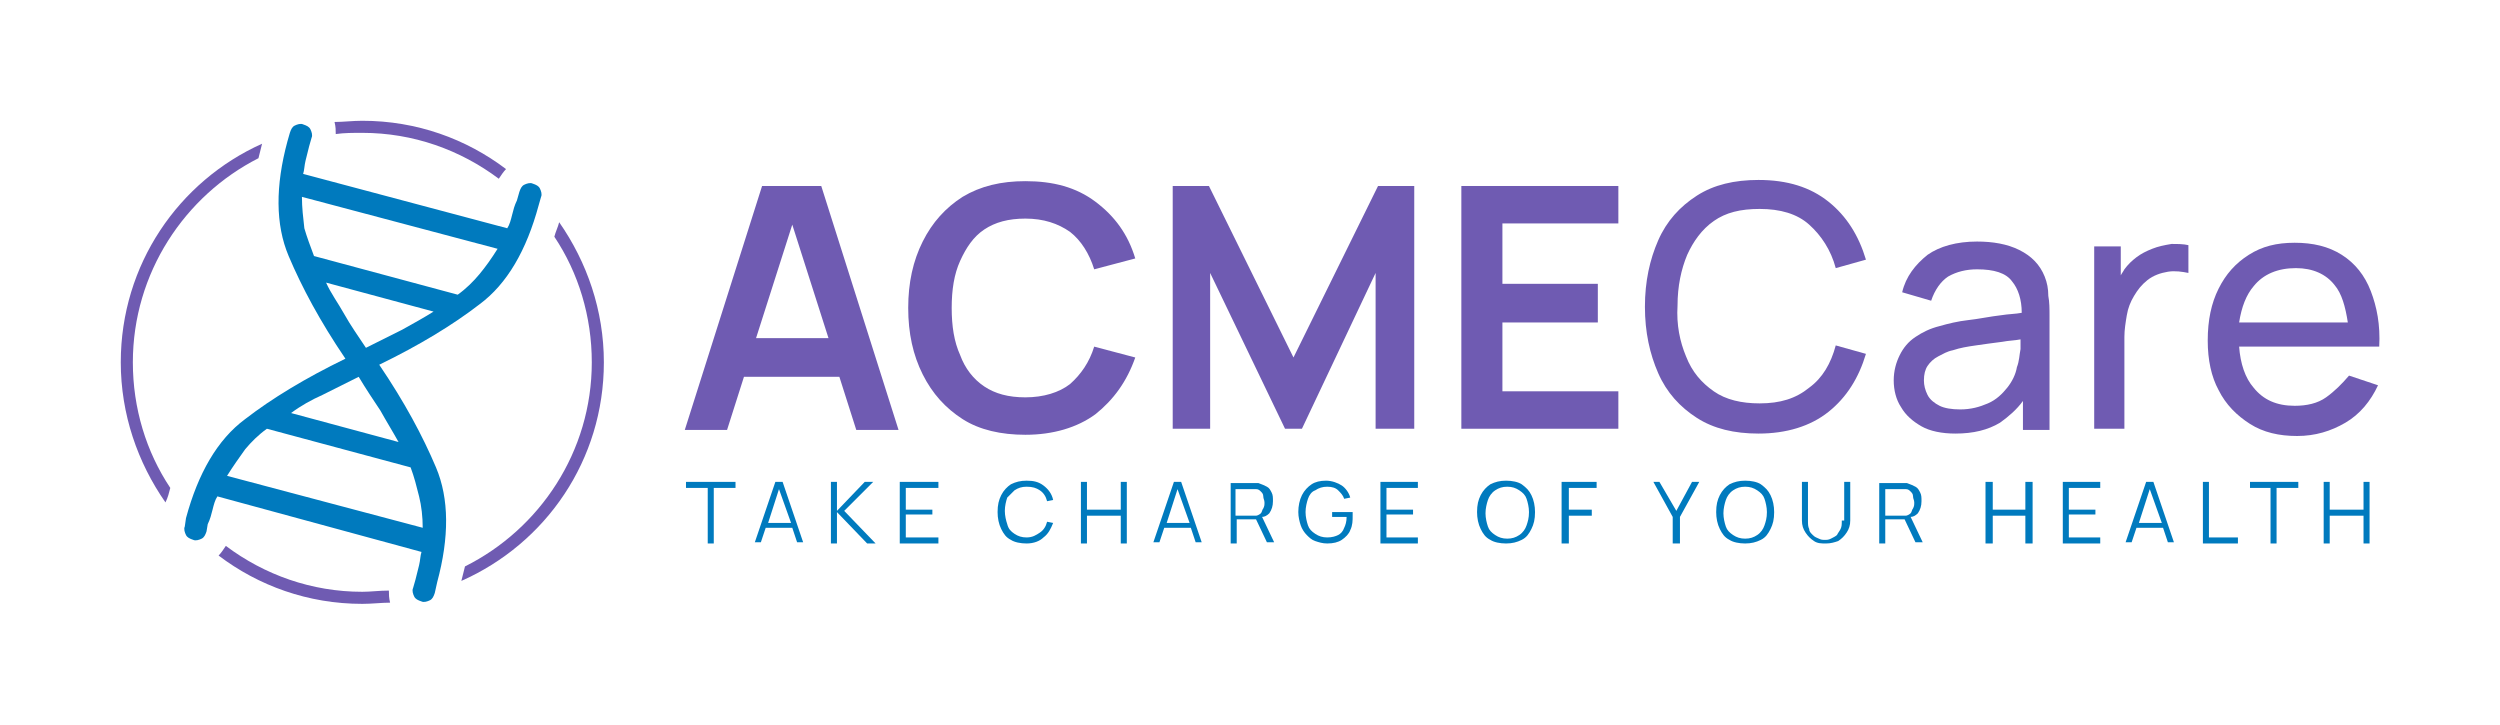
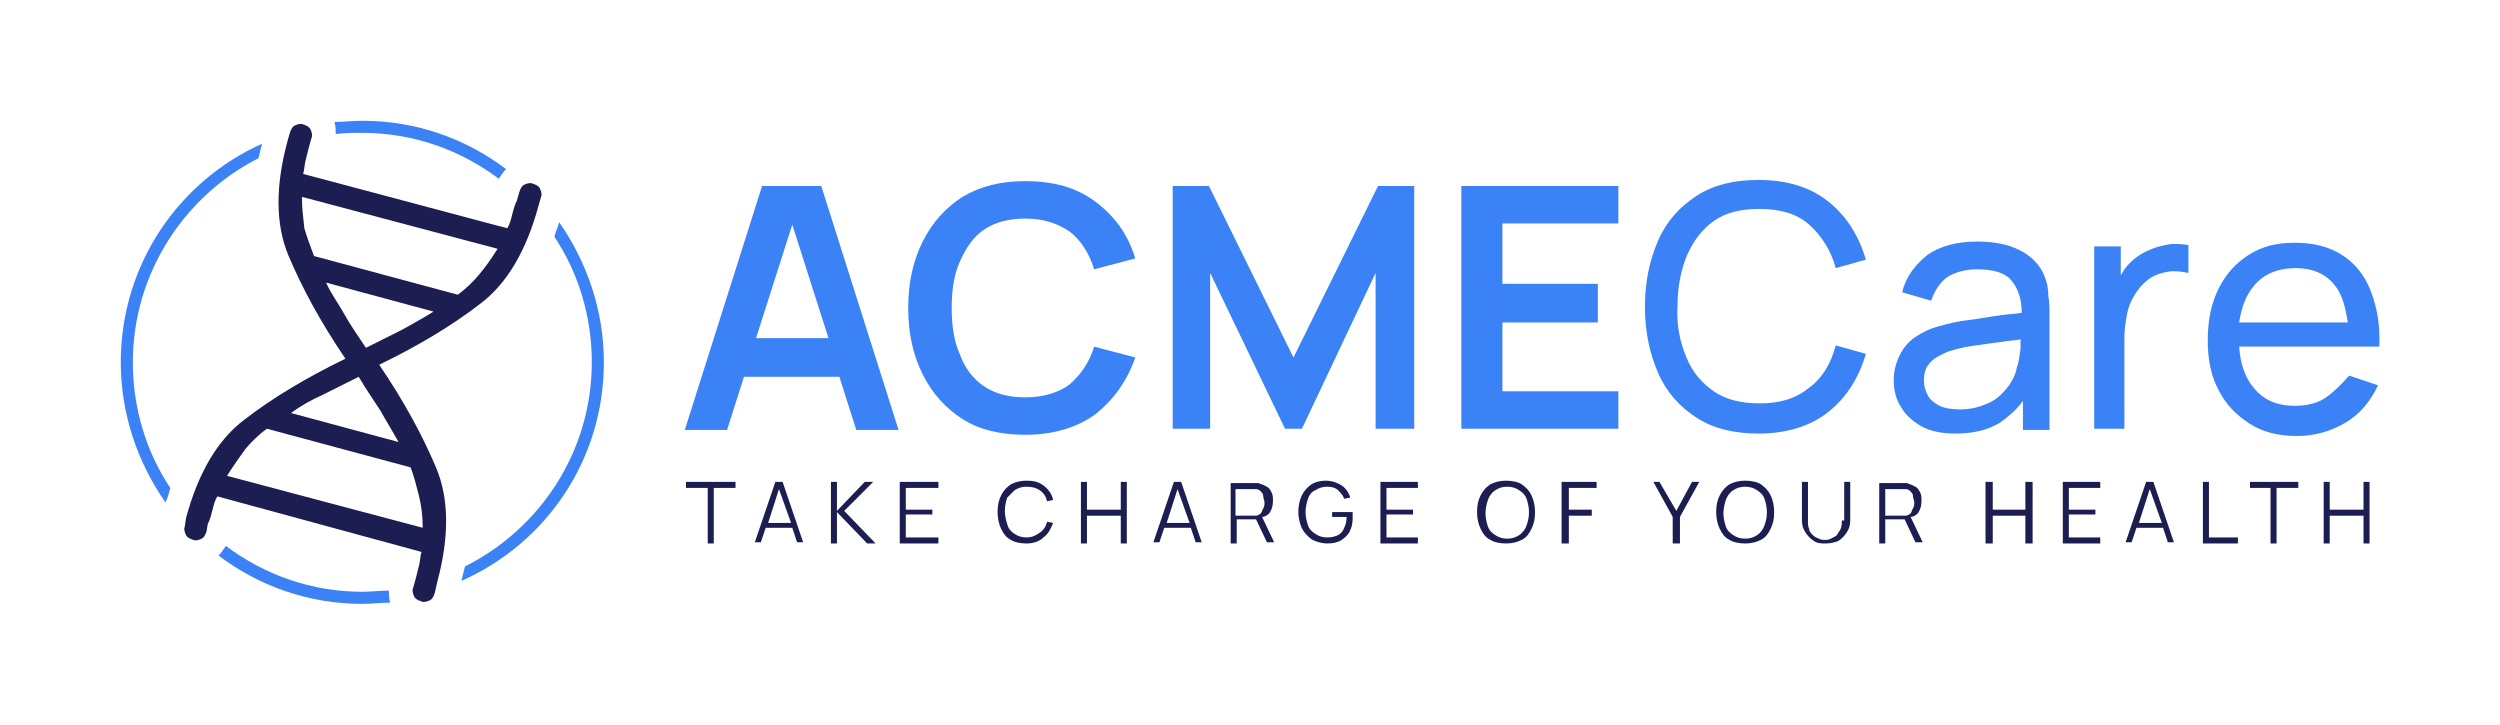
<svg xmlns="http://www.w3.org/2000/svg" version="1.1" id="Layer_1" x="0px" y="0px" viewBox="0 0 207 60" style="enable-background:new 0 0 207 60;" xml:space="preserve">
  <style type="text/css">
- 	.st0{fill:#6F5BB2;}
- 	.st1{fill:#007ABE;}
+ 	.st0{fill:#3B82F6;}
+ 	.st1{fill:#1C1E51;}
</style>
  <g>
    <g>
      <path class="st0" d="M14.1,40.4c-2-3-3.1-6.6-3.1-10.4c0-7.4,4.3-13.8,10.4-16.9c0.1-0.4,0.2-0.8,0.3-1.2C14.8,15,10,21.9,10,30    c0,4.3,1.4,8.3,3.7,11.6C13.9,41.2,14,40.8,14.1,40.4z" />
-       <path class="st0" d="M27.8,11.1c0.7-0.1,1.4-0.1,2.2-0.1c4.2,0,8.1,1.4,11.3,3.8c0.2-0.3,0.4-0.6,0.6-0.8c-3.3-2.5-7.4-4-11.9-4    c-0.8,0-1.6,0.1-2.3,0.1C27.8,10.5,27.8,10.8,27.8,11.1z" />
+       <path class="st0" d="M27.8,11.1C28.5,11,29.2,11,30,11c4.2,0,8.1,1.4,11.3,3.8c0.2-0.3,0.4-0.6,0.6-0.8c-3.3-2.5-7.4-4-11.9-4    c-0.8,0-1.6,0.1-2.3,0.1C27.8,10.5,27.8,10.8,27.8,11.1z" />
      <path class="st0" d="M46.3,18.4c-0.1,0.4-0.3,0.8-0.4,1.2c2,3,3.1,6.6,3.1,10.4c0,7.4-4.3,13.8-10.5,16.9    c-0.1,0.4-0.2,0.8-0.3,1.2C45.2,45,50,38.1,50,30C50,25.7,48.6,21.7,46.3,18.4z" />
-       <path class="st0" d="M32.2,48.9C31.4,48.9,30.7,49,30,49c-4.2,0-8.1-1.4-11.3-3.8c-0.2,0.3-0.4,0.6-0.6,0.8c3.3,2.5,7.4,4,11.9,4    c0.8,0,1.6-0.1,2.3-0.1C32.2,49.5,32.2,49.2,32.2,48.9z" />
+       <path class="st0" d="M32.2,48.9c-0.8,0-1.5,0.1-2.2,0.1c-4.2,0-8.1-1.4-11.3-3.8c-0.2,0.3-0.4,0.6-0.6,0.8c3.3,2.5,7.4,4,11.9,4    c0.8,0,1.6-0.1,2.3-0.1C32.2,49.5,32.2,49.2,32.2,48.9z" />
    </g>
-     <path class="st1" d="M15.4,42.9c1-3.7,2.6-6.5,4.9-8.2c2.2-1.7,5-3.4,8.3-5c-2.1-3.1-3.6-5.9-4.7-8.5c-1.1-2.6-1.1-5.8-0.1-9.5   l0.2-0.7c0.1-0.3,0.2-0.5,0.4-0.6c0.2-0.1,0.5-0.2,0.7-0.1c0.3,0.1,0.5,0.2,0.6,0.4c0.1,0.2,0.2,0.5,0.1,0.7l-0.2,0.7   c-0.1,0.4-0.2,0.8-0.3,1.2c-0.1,0.4-0.1,0.8-0.2,1.1L42,18.9c0.2-0.3,0.3-0.7,0.4-1.1c0.1-0.4,0.2-0.8,0.4-1.2l0.2-0.7   c0.1-0.3,0.2-0.5,0.4-0.6c0.2-0.1,0.5-0.2,0.7-0.1c0.3,0.1,0.5,0.2,0.6,0.4c0.1,0.2,0.2,0.5,0.1,0.7l-0.2,0.7   c-1,3.7-2.6,6.5-4.9,8.2c-2.2,1.7-5,3.4-8.3,5c2.1,3.1,3.6,5.9,4.7,8.5c1.1,2.6,1.1,5.8,0.1,9.5L36,49.1c-0.1,0.3-0.2,0.5-0.4,0.6   c-0.2,0.1-0.5,0.2-0.7,0.1c-0.3-0.1-0.5-0.2-0.6-0.4c-0.1-0.2-0.2-0.5-0.1-0.7l0.2-0.7c0.1-0.4,0.2-0.8,0.3-1.2s0.1-0.8,0.2-1.1   L18,41.1c-0.2,0.3-0.3,0.7-0.4,1.1c-0.1,0.4-0.2,0.8-0.4,1.2L17.1,44c-0.1,0.3-0.2,0.5-0.4,0.6c-0.2,0.1-0.5,0.2-0.7,0.1   c-0.3-0.1-0.5-0.2-0.6-0.4c-0.1-0.2-0.2-0.5-0.1-0.7C15.3,43.6,15.4,42.9,15.4,42.9z M26,21.2l11.9,3.2c0.7-0.5,1.3-1.1,1.8-1.7   c0.5-0.6,1-1.3,1.5-2.1L25,16.3c0,0.9,0.1,1.7,0.2,2.6C25.4,19.6,25.7,20.4,26,21.2z M30.3,28.8c1-0.5,2-1,3-1.5   c0.9-0.5,1.8-1,2.6-1.5L27,23.4c0.4,0.9,1,1.7,1.5,2.6C29,26.9,29.7,27.9,30.3,28.8z M24.1,34.2l8.9,2.4c-0.5-0.9-1-1.7-1.5-2.6   c-0.6-0.9-1.2-1.8-1.8-2.8c-1,0.5-2,1-3,1.5C25.8,33.1,24.9,33.6,24.1,34.2z M18.8,39.4L35,43.7c0-0.9-0.1-1.8-0.3-2.6   c-0.2-0.8-0.4-1.6-0.7-2.4l-11.9-3.2c-0.7,0.5-1.3,1.1-1.8,1.7C19.8,37.9,19.3,38.6,18.8,39.4z" />
+     <path class="st1" d="M15.4,42.9c1-3.7,2.6-6.5,4.9-8.2c2.2-1.7,5-3.4,8.3-5c-2.1-3.1-3.6-5.9-4.7-8.5s-1.1-5.8-0.1-9.5L24,11   c0.1-0.3,0.2-0.5,0.4-0.6c0.2-0.1,0.5-0.2,0.7-0.1c0.3,0.1,0.5,0.2,0.6,0.4s0.2,0.5,0.1,0.7l-0.2,0.7c-0.1,0.4-0.2,0.8-0.3,1.2   c-0.1,0.4-0.1,0.8-0.2,1.1L42,18.9c0.2-0.3,0.3-0.7,0.4-1.1c0.1-0.4,0.2-0.8,0.4-1.2l0.2-0.7c0.1-0.3,0.2-0.5,0.4-0.6   s0.5-0.2,0.7-0.1c0.3,0.1,0.5,0.2,0.6,0.4s0.2,0.5,0.1,0.7L44.6,17c-1,3.7-2.6,6.5-4.9,8.2c-2.2,1.7-5,3.4-8.3,5   c2.1,3.1,3.6,5.9,4.7,8.5c1.1,2.6,1.1,5.8,0.1,9.5L36,49.1c-0.1,0.3-0.2,0.5-0.4,0.6s-0.5,0.2-0.7,0.1c-0.3-0.1-0.5-0.2-0.6-0.4   s-0.2-0.5-0.1-0.7l0.2-0.7c0.1-0.4,0.2-0.8,0.3-1.2s0.1-0.8,0.2-1.1L18,41.1c-0.2,0.3-0.3,0.7-0.4,1.1c-0.1,0.4-0.2,0.8-0.4,1.2   L17.1,44c-0.1,0.3-0.2,0.5-0.4,0.6c-0.2,0.1-0.5,0.2-0.7,0.1c-0.3-0.1-0.5-0.2-0.6-0.4s-0.2-0.5-0.1-0.7   C15.3,43.6,15.4,42.9,15.4,42.9z M26,21.2l11.9,3.2c0.7-0.5,1.3-1.1,1.8-1.7s1-1.3,1.5-2.1L25,16.3c0,0.9,0.1,1.7,0.2,2.6   C25.4,19.6,25.7,20.4,26,21.2z M30.3,28.8c1-0.5,2-1,3-1.5c0.9-0.5,1.8-1,2.6-1.5L27,23.4c0.4,0.9,1,1.7,1.5,2.6   S29.7,27.9,30.3,28.8z M24.1,34.2l8.9,2.4c-0.5-0.9-1-1.7-1.5-2.6c-0.6-0.9-1.2-1.8-1.8-2.8c-1,0.5-2,1-3,1.5   C25.8,33.1,24.9,33.6,24.1,34.2z M18.8,39.4L35,43.7c0-0.9-0.1-1.8-0.3-2.6s-0.4-1.6-0.7-2.4l-11.9-3.2c-0.7,0.5-1.3,1.1-1.8,1.7   C19.8,37.9,19.3,38.6,18.8,39.4z" />
    <g>
      <g>
-         <path class="st0" d="M63.1,15.4l-6.4,20.2h3.5l1.4-4.4h7.9l1.4,4.4h3.5l-6.4-20.2H63.1z M62.6,28l3-9.4l3,9.4H62.6z" />
-         <path class="st0" d="M81.5,19c0.9-0.6,2-0.9,3.4-0.9c1.5,0,2.7,0.4,3.7,1.1c0.9,0.7,1.6,1.8,2,3.1l3.4-0.9     c-0.6-2-1.7-3.5-3.3-4.7s-3.5-1.7-5.8-1.7c-2,0-3.7,0.4-5.2,1.3c-1.4,0.9-2.5,2.1-3.3,3.7s-1.2,3.4-1.2,5.5     c0,2.1,0.4,3.9,1.2,5.5s1.9,2.8,3.3,3.7c1.4,0.9,3.2,1.3,5.2,1.3c2.3,0,4.3-0.6,5.8-1.7c1.5-1.2,2.6-2.7,3.3-4.7l-3.4-0.9     c-0.4,1.3-1.1,2.3-2,3.1c-0.9,0.7-2.2,1.1-3.7,1.1c-1.4,0-2.5-0.3-3.4-0.9c-0.9-0.6-1.6-1.5-2-2.6c-0.5-1.1-0.7-2.4-0.7-3.9     c0-1.5,0.2-2.8,0.7-3.9C80,20.5,80.6,19.6,81.5,19z" />
+         <path class="st0" d="M63.1,15.4l-6.4,20.2h3.5l1.4-4.4h7.9l1.4,4.4h3.5L68,15.4C68,15.4,63.1,15.4,63.1,15.4z M62.6,28l3-9.4     l3,9.4H62.6z" />
+         <path class="st0" d="M81.5,19c0.9-0.6,2-0.9,3.4-0.9c1.5,0,2.7,0.4,3.7,1.1c0.9,0.7,1.6,1.8,2,3.1l3.4-0.9     c-0.6-2-1.7-3.5-3.3-4.7S87.2,15,84.9,15c-2,0-3.7,0.4-5.2,1.3c-1.4,0.9-2.5,2.1-3.3,3.7s-1.2,3.4-1.2,5.5s0.4,3.9,1.2,5.5     s1.9,2.8,3.3,3.7c1.4,0.9,3.2,1.3,5.2,1.3c2.3,0,4.3-0.6,5.8-1.7c1.5-1.2,2.6-2.7,3.3-4.7l-3.4-0.9c-0.4,1.3-1.1,2.3-2,3.1     c-0.9,0.7-2.2,1.1-3.7,1.1c-1.4,0-2.5-0.3-3.4-0.9s-1.6-1.5-2-2.6c-0.5-1.1-0.7-2.4-0.7-3.9s0.2-2.8,0.7-3.9     C80,20.5,80.6,19.6,81.5,19z" />
        <polygon class="st0" points="107.1,29.6 100.1,15.4 97.1,15.4 97.1,35.5 100.2,35.5 100.2,22.6 106.4,35.5 107.8,35.5      113.9,22.6 113.9,35.5 117.1,35.5 117.1,15.4 114.1,15.4    " />
        <polygon class="st0" points="121,35.5 134,35.5 134,32.4 124.4,32.4 124.4,26.7 132.3,26.7 132.3,23.5 124.4,23.5 124.4,18.5      134,18.5 134,15.4 121,15.4    " />
-         <path class="st0" d="M141.9,18.3c1-0.7,2.2-1,3.8-1c1.7,0,3.1,0.4,4.1,1.3s1.8,2.1,2.2,3.6l2.5-0.7c-0.6-2-1.6-3.6-3.1-4.8     c-1.5-1.2-3.4-1.8-5.8-1.8c-2,0-3.7,0.4-5.1,1.3c-1.4,0.9-2.5,2.1-3.2,3.7c-0.7,1.6-1.1,3.4-1.1,5.5c0,2.1,0.4,3.9,1.1,5.5     c0.7,1.6,1.8,2.8,3.2,3.7c1.4,0.9,3.1,1.3,5.1,1.3c2.3,0,4.3-0.6,5.8-1.8c1.5-1.2,2.5-2.8,3.1-4.8l-2.5-0.7     c-0.4,1.5-1.1,2.7-2.2,3.5c-1.1,0.9-2.4,1.3-4.1,1.3c-1.5,0-2.8-0.3-3.8-1c-1-0.7-1.8-1.6-2.3-2.9c-0.5-1.2-0.8-2.6-0.7-4.2     c0-1.6,0.3-3,0.8-4.2C140.2,20,140.9,19,141.9,18.3z" />
-         <path class="st0" d="M169.3,22.9c-0.4-1-1.1-1.7-2.1-2.2c-1-0.5-2.2-0.7-3.5-0.7c-1.7,0-3.1,0.4-4.1,1.1c-1,0.8-1.8,1.8-2.1,3.1     l2.4,0.7c0.3-0.9,0.8-1.6,1.4-2c0.7-0.4,1.5-0.6,2.4-0.6c1.4,0,2.4,0.3,2.9,1c0.5,0.6,0.8,1.5,0.8,2.6c-0.5,0.1-1.1,0.1-1.7,0.2     c-0.9,0.1-1.8,0.3-2.7,0.4c-0.9,0.1-1.7,0.3-2.4,0.5c-0.8,0.2-1.4,0.5-2,0.9c-0.6,0.4-1,0.9-1.3,1.5c-0.3,0.6-0.5,1.3-0.5,2.1     c0,0.8,0.2,1.6,0.6,2.2c0.4,0.7,1,1.2,1.7,1.6s1.7,0.6,2.8,0.6c1.5,0,2.7-0.3,3.7-0.9c0.7-0.5,1.4-1.1,1.9-1.8v2.4h2.2v-9.4     c0-0.6,0-1.2-0.1-1.7C169.6,23.9,169.5,23.4,169.3,22.9z M167,30.4c-0.1,0.6-0.4,1.2-0.8,1.7s-0.9,1-1.6,1.3     c-0.7,0.3-1.4,0.5-2.3,0.5c-0.7,0-1.3-0.1-1.7-0.3s-0.8-0.5-1-0.9c-0.2-0.4-0.3-0.8-0.3-1.2c0-0.5,0.1-0.9,0.3-1.2     c0.2-0.3,0.5-0.6,0.9-0.8c0.4-0.2,0.7-0.4,1.2-0.5c0.6-0.2,1.2-0.3,1.9-0.4s1.4-0.2,2.2-0.3c0.5-0.1,1-0.1,1.5-0.2     c0,0.2,0,0.5,0,0.8C167.2,29.4,167.2,29.9,167,30.4z" />
-         <path class="st0" d="M178.2,20.6c-0.5,0.2-0.9,0.4-1.3,0.7c-0.4,0.3-0.7,0.6-1,1c-0.1,0.2-0.2,0.3-0.3,0.5v-2.4h-2.2v15.1h2.5     v-7.6c0-0.6,0.1-1.2,0.2-1.8c0.1-0.6,0.3-1.1,0.6-1.6c0.3-0.5,0.6-0.9,1.1-1.3c0.5-0.4,1.1-0.6,1.7-0.7c0.6-0.1,1.2,0,1.7,0.1     v-2.3c-0.4-0.1-0.9-0.1-1.4-0.1C179.2,20.3,178.7,20.4,178.2,20.6z" />
-         <path class="st0" d="M192.6,32.9c-0.7,0.5-1.6,0.7-2.6,0.7c-1.5,0-2.6-0.5-3.4-1.5c-0.7-0.8-1.1-2-1.2-3.4h9.1h1.2h1.3     c0.1-1.8-0.2-3.3-0.7-4.6c-0.5-1.3-1.3-2.3-2.4-3c-1.1-0.7-2.4-1-3.9-1c-1.5,0-2.7,0.3-3.8,1c-1.1,0.7-1.9,1.6-2.5,2.8     c-0.6,1.2-0.9,2.6-0.9,4.3c0,1.6,0.3,3,0.9,4.1c0.6,1.2,1.5,2.1,2.6,2.8c1.1,0.7,2.4,1,3.9,1c1.5,0,2.8-0.4,4-1.1     c1.2-0.7,2.1-1.8,2.7-3.1l-2.4-0.8C193.9,31.8,193.3,32.4,192.6,32.9z M186.6,23.7c0.8-1,2-1.5,3.5-1.5c1.4,0,2.5,0.5,3.2,1.4     c0.6,0.7,0.9,1.8,1.1,3.1h-9C185.6,25.4,186,24.4,186.6,23.7z" />
+         <path class="st0" d="M141.9,18.3c1-0.7,2.2-1,3.8-1c1.7,0,3.1,0.4,4.1,1.3s1.8,2.1,2.2,3.6l2.5-0.7c-0.6-2-1.6-3.6-3.1-4.8     s-3.4-1.8-5.8-1.8c-2,0-3.7,0.4-5.1,1.3c-1.4,0.9-2.5,2.1-3.2,3.7s-1.1,3.4-1.1,5.5s0.4,3.9,1.1,5.5c0.7,1.6,1.8,2.8,3.2,3.7     s3.1,1.3,5.1,1.3c2.3,0,4.3-0.6,5.8-1.8s2.5-2.8,3.1-4.8l-2.5-0.7c-0.4,1.5-1.1,2.7-2.2,3.5c-1.1,0.9-2.4,1.3-4.1,1.3     c-1.5,0-2.8-0.3-3.8-1s-1.8-1.6-2.3-2.9c-0.5-1.2-0.8-2.6-0.7-4.2c0-1.6,0.3-3,0.8-4.2C140.2,20,140.9,19,141.9,18.3z" />
+         <path class="st0" d="M169.3,22.9c-0.4-1-1.1-1.7-2.1-2.2S165,20,163.7,20c-1.7,0-3.1,0.4-4.1,1.1c-1,0.8-1.8,1.8-2.1,3.1l2.4,0.7     c0.3-0.9,0.8-1.6,1.4-2c0.7-0.4,1.5-0.6,2.4-0.6c1.4,0,2.4,0.3,2.9,1c0.5,0.6,0.8,1.5,0.8,2.6c-0.5,0.1-1.1,0.1-1.7,0.2     c-0.9,0.1-1.8,0.3-2.7,0.4s-1.7,0.3-2.4,0.5c-0.8,0.2-1.4,0.5-2,0.9s-1,0.9-1.3,1.5s-0.5,1.3-0.5,2.1c0,0.8,0.2,1.6,0.6,2.2     c0.4,0.7,1,1.2,1.7,1.6s1.7,0.6,2.8,0.6c1.5,0,2.7-0.3,3.7-0.9c0.7-0.5,1.4-1.1,1.9-1.8v2.4h2.2v-9.4c0-0.6,0-1.2-0.1-1.7     C169.6,23.9,169.5,23.4,169.3,22.9z M167,30.4c-0.1,0.6-0.4,1.2-0.8,1.7c-0.4,0.5-0.9,1-1.6,1.3c-0.7,0.3-1.4,0.5-2.3,0.5     c-0.7,0-1.3-0.1-1.7-0.3s-0.8-0.5-1-0.9s-0.3-0.8-0.3-1.2c0-0.5,0.1-0.9,0.3-1.2c0.2-0.3,0.5-0.6,0.9-0.8     c0.4-0.2,0.7-0.4,1.2-0.5c0.6-0.2,1.2-0.3,1.9-0.4s1.4-0.2,2.2-0.3c0.5-0.1,1-0.1,1.5-0.2c0,0.2,0,0.5,0,0.8     C167.2,29.4,167.2,29.9,167,30.4z" />
+         <path class="st0" d="M178.2,20.6c-0.5,0.2-0.9,0.4-1.3,0.7c-0.4,0.3-0.7,0.6-1,1c-0.1,0.2-0.2,0.3-0.3,0.5v-2.4h-2.2v15.1h2.5     v-7.6c0-0.6,0.1-1.2,0.2-1.8c0.1-0.6,0.3-1.1,0.6-1.6s0.6-0.9,1.1-1.3s1.1-0.6,1.7-0.7c0.6-0.1,1.2,0,1.7,0.1v-2.3     c-0.4-0.1-0.9-0.1-1.4-0.1C179.2,20.3,178.7,20.4,178.2,20.6z" />
+         <path class="st0" d="M192.6,32.9c-0.7,0.5-1.6,0.7-2.6,0.7c-1.5,0-2.6-0.5-3.4-1.5c-0.7-0.8-1.1-2-1.2-3.4h9.1h1.2h1.3     c0.1-1.8-0.2-3.3-0.7-4.6c-0.5-1.3-1.3-2.3-2.4-3c-1.1-0.7-2.4-1-3.9-1s-2.7,0.3-3.8,1s-1.9,1.6-2.5,2.8     c-0.6,1.2-0.9,2.6-0.9,4.3c0,1.6,0.3,3,0.9,4.1c0.6,1.2,1.5,2.1,2.6,2.8s2.4,1,3.9,1s2.8-0.4,4-1.1c1.2-0.7,2.1-1.8,2.7-3.1     l-2.4-0.8C193.9,31.8,193.3,32.4,192.6,32.9z M186.6,23.7c0.8-1,2-1.5,3.5-1.5c1.4,0,2.5,0.5,3.2,1.4c0.6,0.7,0.9,1.8,1.1,3.1h-9     C185.6,25.4,186,24.4,186.6,23.7z" />
      </g>
    </g>
    <g>
      <polygon class="st1" points="56.8,40.4 58.6,40.4 58.6,45 59.1,45 59.1,40.4 60.9,40.4 60.9,39.9 56.8,39.9   " />
      <path class="st1" d="M64.2,39.9l-1.7,5H63l0.4-1.2h2.2l0.4,1.2h0.5l-1.7-5H64.2z M63.6,43.3l0.9-2.8l1,2.8H63.6z" />
      <polygon class="st1" points="72.3,39.9 71.6,39.9 69.3,42.3 69.3,39.9 68.8,39.9 68.8,45 69.3,45 69.3,42.4 71.8,45 72.5,45     69.9,42.3   " />
      <polygon class="st1" points="74.5,45 77.7,45 77.7,44.5 75,44.5 75,42.6 77.2,42.6 77.2,42.2 75,42.2 75,40.4 77.7,40.4     77.7,39.9 74.5,39.9   " />
-       <path class="st1" d="M84,40.6c0.3-0.2,0.6-0.3,1-0.3c0.5,0,0.8,0.1,1.1,0.3s0.5,0.5,0.6,0.9l0.5-0.1c-0.1-0.5-0.4-0.9-0.8-1.2    c-0.4-0.3-0.8-0.4-1.4-0.4c-0.5,0-0.9,0.1-1.3,0.3c-0.3,0.2-0.6,0.5-0.8,0.9s-0.3,0.8-0.3,1.4c0,0.5,0.1,1,0.3,1.4    c0.2,0.4,0.4,0.7,0.8,0.9c0.3,0.2,0.8,0.3,1.3,0.3c0.6,0,1.1-0.2,1.4-0.5c0.4-0.3,0.6-0.7,0.8-1.2l-0.5-0.1    c-0.1,0.4-0.3,0.7-0.6,0.9s-0.6,0.4-1.1,0.4c-0.4,0-0.7-0.1-1-0.3c-0.3-0.2-0.5-0.4-0.6-0.8c-0.1-0.3-0.2-0.7-0.2-1.1    c0-0.4,0.1-0.8,0.2-1.1C83.6,41,83.8,40.8,84,40.6z" />
+       <path class="st1" d="M84,40.6c0.3-0.2,0.6-0.3,1-0.3c0.5,0,0.8,0.1,1.1,0.3s0.5,0.5,0.6,0.9l0.5-0.1c-0.1-0.5-0.4-0.9-0.8-1.2    s-0.8-0.4-1.4-0.4c-0.5,0-0.9,0.1-1.3,0.3c-0.3,0.2-0.6,0.5-0.8,0.9s-0.3,0.8-0.3,1.4c0,0.5,0.1,1,0.3,1.4    c0.2,0.4,0.4,0.7,0.8,0.9C84,44.9,84.5,45,85,45c0.6,0,1.1-0.2,1.4-0.5c0.4-0.3,0.6-0.7,0.8-1.2l-0.5-0.1    c-0.1,0.4-0.3,0.7-0.6,0.9s-0.6,0.4-1.1,0.4c-0.4,0-0.7-0.1-1-0.3s-0.5-0.4-0.6-0.8c-0.1-0.3-0.2-0.7-0.2-1.1    c0-0.4,0.1-0.8,0.2-1.1C83.6,41,83.8,40.8,84,40.6z" />
      <polygon class="st1" points="92.8,42.2 90,42.2 90,39.9 89.5,39.9 89.5,45 90,45 90,42.7 92.8,42.7 92.8,45 93.3,45 93.3,39.9     92.8,39.9   " />
      <path class="st1" d="M97.2,39.9l-1.7,5H96l0.4-1.2h2.2l0.4,1.2h0.5l-1.7-5H97.2z M96.6,43.3l0.9-2.8l1,2.8H96.6z" />
-       <path class="st1" d="M105.1,42.5c0.2-0.3,0.3-0.6,0.3-1c0-0.3,0-0.5-0.1-0.7c-0.1-0.2-0.2-0.4-0.4-0.5s-0.4-0.2-0.7-0.3    c-0.1,0-0.1,0-0.2,0c-0.1,0-0.1,0-0.2,0h-1.9v5h0.5V43h1.6l0.9,1.9h0.6l-1-2.1C104.7,42.8,104.9,42.7,105.1,42.5z M102.3,42.6    v-2.1h1.4c0,0,0.1,0,0.1,0c0.1,0,0.1,0,0.2,0c0.2,0,0.3,0.1,0.4,0.2c0.1,0.1,0.2,0.2,0.2,0.4s0.1,0.3,0.1,0.5s0,0.3-0.1,0.5    c-0.1,0.1-0.1,0.3-0.2,0.4c-0.1,0.1-0.3,0.2-0.4,0.2c-0.1,0-0.1,0-0.2,0c-0.1,0-0.1,0-0.1,0H102.3z" />
-       <path class="st1" d="M112,42.4h-1.7v0.4h1.2c0,0.4-0.1,0.7-0.2,0.9c-0.1,0.3-0.3,0.5-0.5,0.6c-0.2,0.1-0.5,0.2-0.9,0.2    c-0.4,0-0.7-0.1-1-0.3s-0.5-0.4-0.6-0.7s-0.2-0.7-0.2-1.1c0-0.4,0.1-0.8,0.2-1.1c0.1-0.3,0.3-0.6,0.6-0.7c0.3-0.2,0.6-0.3,1-0.3    c0.4,0,0.7,0.1,0.9,0.3s0.4,0.4,0.5,0.7l0.5-0.1c-0.1-0.4-0.4-0.8-0.7-1c-0.3-0.2-0.8-0.4-1.3-0.4c-0.5,0-0.9,0.1-1.2,0.3    c-0.3,0.2-0.6,0.5-0.8,0.9c-0.2,0.4-0.3,0.9-0.3,1.4c0,0.4,0.1,0.8,0.2,1.1c0.1,0.3,0.3,0.6,0.5,0.8c0.2,0.2,0.4,0.4,0.7,0.5    c0.3,0.1,0.6,0.2,1,0.2c0.5,0,0.9-0.1,1.2-0.3c0.3-0.2,0.6-0.5,0.7-0.8c0.2-0.4,0.2-0.8,0.2-1.2c0,0,0-0.1,0-0.1    C112,42.5,112,42.4,112,42.4z" />
+       <path class="st1" d="M105.1,42.5c0.2-0.3,0.3-0.6,0.3-1c0-0.3,0-0.5-0.1-0.7s-0.2-0.4-0.4-0.5s-0.4-0.2-0.7-0.3    c-0.1,0-0.1,0-0.2,0s-0.1,0-0.2,0h-1.9v5h0.5v-2h1.6l0.9,1.9h0.6l-1-2.1C104.7,42.8,104.9,42.7,105.1,42.5z M102.3,42.6v-2.1h1.4    h0.1c0.1,0,0.1,0,0.2,0c0.2,0,0.3,0.1,0.4,0.2c0.1,0.1,0.2,0.2,0.2,0.4s0.1,0.3,0.1,0.5s0,0.3-0.1,0.5c-0.1,0.1-0.1,0.3-0.2,0.4    c-0.1,0.1-0.3,0.2-0.4,0.2s-0.1,0-0.2,0s-0.1,0-0.1,0h-1.4V42.6z" />
+       <path class="st1" d="M112,42.4h-1.7v0.4h1.2c0,0.4-0.1,0.7-0.2,0.9c-0.1,0.3-0.3,0.5-0.5,0.6s-0.5,0.2-0.9,0.2s-0.7-0.1-1-0.3    s-0.5-0.4-0.6-0.7s-0.2-0.7-0.2-1.1c0-0.4,0.1-0.8,0.2-1.1s0.3-0.6,0.6-0.7c0.3-0.2,0.6-0.3,1-0.3s0.7,0.1,0.9,0.3    s0.4,0.4,0.5,0.7l0.5-0.1c-0.1-0.4-0.4-0.8-0.7-1c-0.3-0.2-0.8-0.4-1.3-0.4s-0.9,0.1-1.2,0.3c-0.3,0.2-0.6,0.5-0.8,0.9    c-0.2,0.4-0.3,0.9-0.3,1.4c0,0.4,0.1,0.8,0.2,1.1s0.3,0.6,0.5,0.8s0.4,0.4,0.7,0.5c0.3,0.1,0.6,0.2,1,0.2c0.5,0,0.9-0.1,1.2-0.3    c0.3-0.2,0.6-0.5,0.7-0.8c0.2-0.4,0.2-0.8,0.2-1.2v-0.1C112,42.5,112,42.4,112,42.4z" />
      <polygon class="st1" points="114.3,45 117.4,45 117.4,44.5 114.8,44.5 114.8,42.6 117,42.6 117,42.2 114.8,42.2 114.8,40.4     117.4,40.4 117.4,39.9 114.3,39.9   " />
-       <path class="st1" d="M126,40.1c-0.3-0.2-0.8-0.3-1.3-0.3c-0.5,0-0.9,0.1-1.3,0.3c-0.3,0.2-0.6,0.5-0.8,0.9    c-0.2,0.4-0.3,0.8-0.3,1.4c0,0.5,0.1,1,0.3,1.4c0.2,0.4,0.4,0.7,0.8,0.9c0.3,0.2,0.8,0.3,1.3,0.3c0.5,0,0.9-0.1,1.3-0.3    s0.6-0.5,0.8-0.9c0.2-0.4,0.3-0.8,0.3-1.4c0-0.5-0.1-1-0.3-1.4S126.4,40.4,126,40.1z M126.4,43.5c-0.1,0.3-0.3,0.6-0.6,0.8    s-0.6,0.3-1,0.3c-0.4,0-0.7-0.1-1-0.3s-0.5-0.4-0.6-0.7s-0.2-0.7-0.2-1.1c0-0.4,0.1-0.8,0.2-1.1c0.1-0.3,0.3-0.6,0.6-0.8    c0.3-0.2,0.6-0.3,1-0.3c0.4,0,0.7,0.1,1,0.3s0.5,0.4,0.6,0.7c0.1,0.3,0.2,0.7,0.2,1.1C126.6,42.9,126.5,43.2,126.4,43.5z" />
+       <path class="st1" d="M126,40.1c-0.3-0.2-0.8-0.3-1.3-0.3s-0.9,0.1-1.3,0.3c-0.3,0.2-0.6,0.5-0.8,0.9c-0.2,0.4-0.3,0.8-0.3,1.4    c0,0.5,0.1,1,0.3,1.4c0.2,0.4,0.4,0.7,0.8,0.9c0.3,0.2,0.8,0.3,1.3,0.3s0.9-0.1,1.3-0.3s0.6-0.5,0.8-0.9c0.2-0.4,0.3-0.8,0.3-1.4    c0-0.5-0.1-1-0.3-1.4S126.4,40.4,126,40.1z M126.4,43.5c-0.1,0.3-0.3,0.6-0.6,0.8s-0.6,0.3-1,0.3s-0.7-0.1-1-0.3s-0.5-0.4-0.6-0.7    s-0.2-0.7-0.2-1.1c0-0.4,0.1-0.8,0.2-1.1s0.3-0.6,0.6-0.8c0.3-0.2,0.6-0.3,1-0.3s0.7,0.1,1,0.3s0.5,0.4,0.6,0.7s0.2,0.7,0.2,1.1    C126.6,42.9,126.5,43.2,126.4,43.5z" />
      <polygon class="st1" points="129.3,45 129.9,45 129.9,42.7 131.8,42.7 131.8,42.2 129.9,42.2 129.9,40.4 132.2,40.4 132.2,39.9     129.3,39.9   " />
      <polygon class="st1" points="138.8,42.3 137.4,39.9 136.9,39.9 138.5,42.8 138.5,45 139.1,45 139.1,42.8 140.7,39.9 140.1,39.9       " />
-       <path class="st1" d="M145.8,40.1c-0.3-0.2-0.8-0.3-1.3-0.3c-0.5,0-0.9,0.1-1.3,0.3c-0.3,0.2-0.6,0.5-0.8,0.9    c-0.2,0.4-0.3,0.8-0.3,1.4c0,0.5,0.1,1,0.3,1.4c0.2,0.4,0.4,0.7,0.8,0.9c0.3,0.2,0.8,0.3,1.3,0.3c0.5,0,0.9-0.1,1.3-0.3    s0.6-0.5,0.8-0.9c0.2-0.4,0.3-0.8,0.3-1.4c0-0.5-0.1-1-0.3-1.4S146.2,40.4,145.8,40.1z M146.1,43.5c-0.1,0.3-0.3,0.6-0.6,0.8    s-0.6,0.3-1,0.3c-0.4,0-0.7-0.1-1-0.3s-0.5-0.4-0.6-0.7s-0.2-0.7-0.2-1.1c0-0.4,0.1-0.8,0.2-1.1c0.1-0.3,0.3-0.6,0.6-0.8    c0.3-0.2,0.6-0.3,1-0.3c0.4,0,0.7,0.1,1,0.3s0.5,0.4,0.6,0.7c0.1,0.3,0.2,0.7,0.2,1.1C146.3,42.9,146.2,43.2,146.1,43.5z" />
-       <path class="st1" d="M152.5,43.1c0,0.3,0,0.5-0.1,0.7c-0.1,0.2-0.2,0.3-0.3,0.5c-0.1,0.1-0.3,0.2-0.5,0.3    c-0.2,0.1-0.3,0.1-0.5,0.1c-0.2,0-0.3,0-0.5-0.1c-0.2-0.1-0.3-0.1-0.5-0.3s-0.3-0.3-0.3-0.5c-0.1-0.2-0.1-0.4-0.1-0.7v-3.2l-0.5,0    v3.2c0,0.4,0.1,0.7,0.3,1c0.2,0.3,0.4,0.5,0.7,0.7c0.3,0.2,0.6,0.2,1,0.2s0.7-0.1,1-0.2c0.3-0.2,0.5-0.4,0.7-0.7s0.3-0.6,0.3-1    v-3.2h-0.5V43.1z" />
-       <path class="st1" d="M158.8,42.5c0.2-0.3,0.3-0.6,0.3-1c0-0.3,0-0.5-0.1-0.7c-0.1-0.2-0.2-0.4-0.4-0.5c-0.2-0.1-0.4-0.2-0.7-0.3    c-0.1,0-0.1,0-0.2,0c-0.1,0-0.1,0-0.2,0h-1.9v5h0.5V43h1.6l0.9,1.9h0.6l-1-2.1C158.4,42.8,158.6,42.7,158.8,42.5z M156.1,42.6    v-2.1h1.4c0,0,0.1,0,0.1,0c0.1,0,0.1,0,0.2,0c0.2,0,0.3,0.1,0.4,0.2c0.1,0.1,0.2,0.2,0.2,0.4s0.1,0.3,0.1,0.5s0,0.3-0.1,0.5    c-0.1,0.1-0.1,0.3-0.2,0.4c-0.1,0.1-0.3,0.2-0.4,0.2c-0.1,0-0.1,0-0.2,0c-0.1,0-0.1,0-0.1,0H156.1z" />
+       <path class="st1" d="M145.8,40.1c-0.3-0.2-0.8-0.3-1.3-0.3s-0.9,0.1-1.3,0.3c-0.3,0.2-0.6,0.5-0.8,0.9s-0.3,0.8-0.3,1.4    c0,0.5,0.1,1,0.3,1.4s0.4,0.7,0.8,0.9c0.3,0.2,0.8,0.3,1.3,0.3s0.9-0.1,1.3-0.3s0.6-0.5,0.8-0.9s0.3-0.8,0.3-1.4    c0-0.5-0.1-1-0.3-1.4S146.2,40.4,145.8,40.1z M146.1,43.5c-0.1,0.3-0.3,0.6-0.6,0.8s-0.6,0.3-1,0.3s-0.7-0.1-1-0.3    s-0.5-0.4-0.6-0.7s-0.2-0.7-0.2-1.1c0-0.4,0.1-0.8,0.2-1.1c0.1-0.3,0.3-0.6,0.6-0.8s0.6-0.3,1-0.3s0.7,0.1,1,0.3s0.5,0.4,0.6,0.7    s0.2,0.7,0.2,1.1C146.3,42.9,146.2,43.2,146.1,43.5z" />
+       <path class="st1" d="M152.5,43.1c0,0.3,0,0.5-0.1,0.7s-0.2,0.3-0.3,0.5c-0.1,0.1-0.3,0.2-0.5,0.3s-0.3,0.1-0.5,0.1s-0.3,0-0.5-0.1    s-0.3-0.1-0.5-0.3s-0.3-0.3-0.3-0.5c-0.1-0.2-0.1-0.4-0.1-0.7v-3.2h-0.5v3.2c0,0.4,0.1,0.7,0.3,1s0.4,0.5,0.7,0.7s0.6,0.2,1,0.2    s0.7-0.1,1-0.2c0.3-0.2,0.5-0.4,0.7-0.7s0.3-0.6,0.3-1v-3.2h-0.5v3.2H152.5z" />
+       <path class="st1" d="M158.8,42.5c0.2-0.3,0.3-0.6,0.3-1c0-0.3,0-0.5-0.1-0.7s-0.2-0.4-0.4-0.5s-0.4-0.2-0.7-0.3    c-0.1,0-0.1,0-0.2,0c-0.1,0-0.1,0-0.2,0h-1.9v5h0.5v-2h1.6l0.9,1.9h0.6l-1-2.1C158.4,42.8,158.6,42.7,158.8,42.5z M156.1,42.6    v-2.1h1.4h0.1c0.1,0,0.1,0,0.2,0c0.2,0,0.3,0.1,0.4,0.2c0.1,0.1,0.2,0.2,0.2,0.4s0.1,0.3,0.1,0.5s0,0.3-0.1,0.5    c-0.1,0.1-0.1,0.3-0.2,0.4c-0.1,0.1-0.3,0.2-0.4,0.2c-0.1,0-0.1,0-0.2,0c-0.1,0-0.1,0-0.1,0h-1.4V42.6z" />
      <polygon class="st1" points="167.7,42.2 165,42.2 165,39.9 164.4,39.9 164.4,45 165,45 165,42.7 167.7,42.7 167.7,45 168.3,45     168.3,39.9 167.7,39.9   " />
      <polygon class="st1" points="170.8,45 173.9,45 173.9,44.5 171.3,44.5 171.3,42.6 173.5,42.6 173.5,42.2 171.3,42.2 171.3,40.4     173.9,40.4 173.9,39.9 170.8,39.9   " />
      <path class="st1" d="M177.7,39.9l-1.7,5h0.5l0.4-1.2h2.2l0.4,1.2h0.5l-1.7-5H177.7z M177.1,43.3l0.9-2.8l1,2.8H177.1z" />
      <polygon class="st1" points="182.9,39.9 182.4,39.9 182.4,45 185.3,45 185.3,44.5 182.9,44.5   " />
      <polygon class="st1" points="186.3,40.4 188,40.4 188,45 188.5,45 188.5,40.4 190.3,40.4 190.3,39.9 186.3,39.9   " />
      <polygon class="st1" points="195.7,39.9 195.7,42.2 192.9,42.2 192.9,39.9 192.4,39.9 192.4,45 192.9,45 192.9,42.7 195.7,42.7     195.7,45 196.2,45 196.2,39.9   " />
    </g>
  </g>
</svg>
